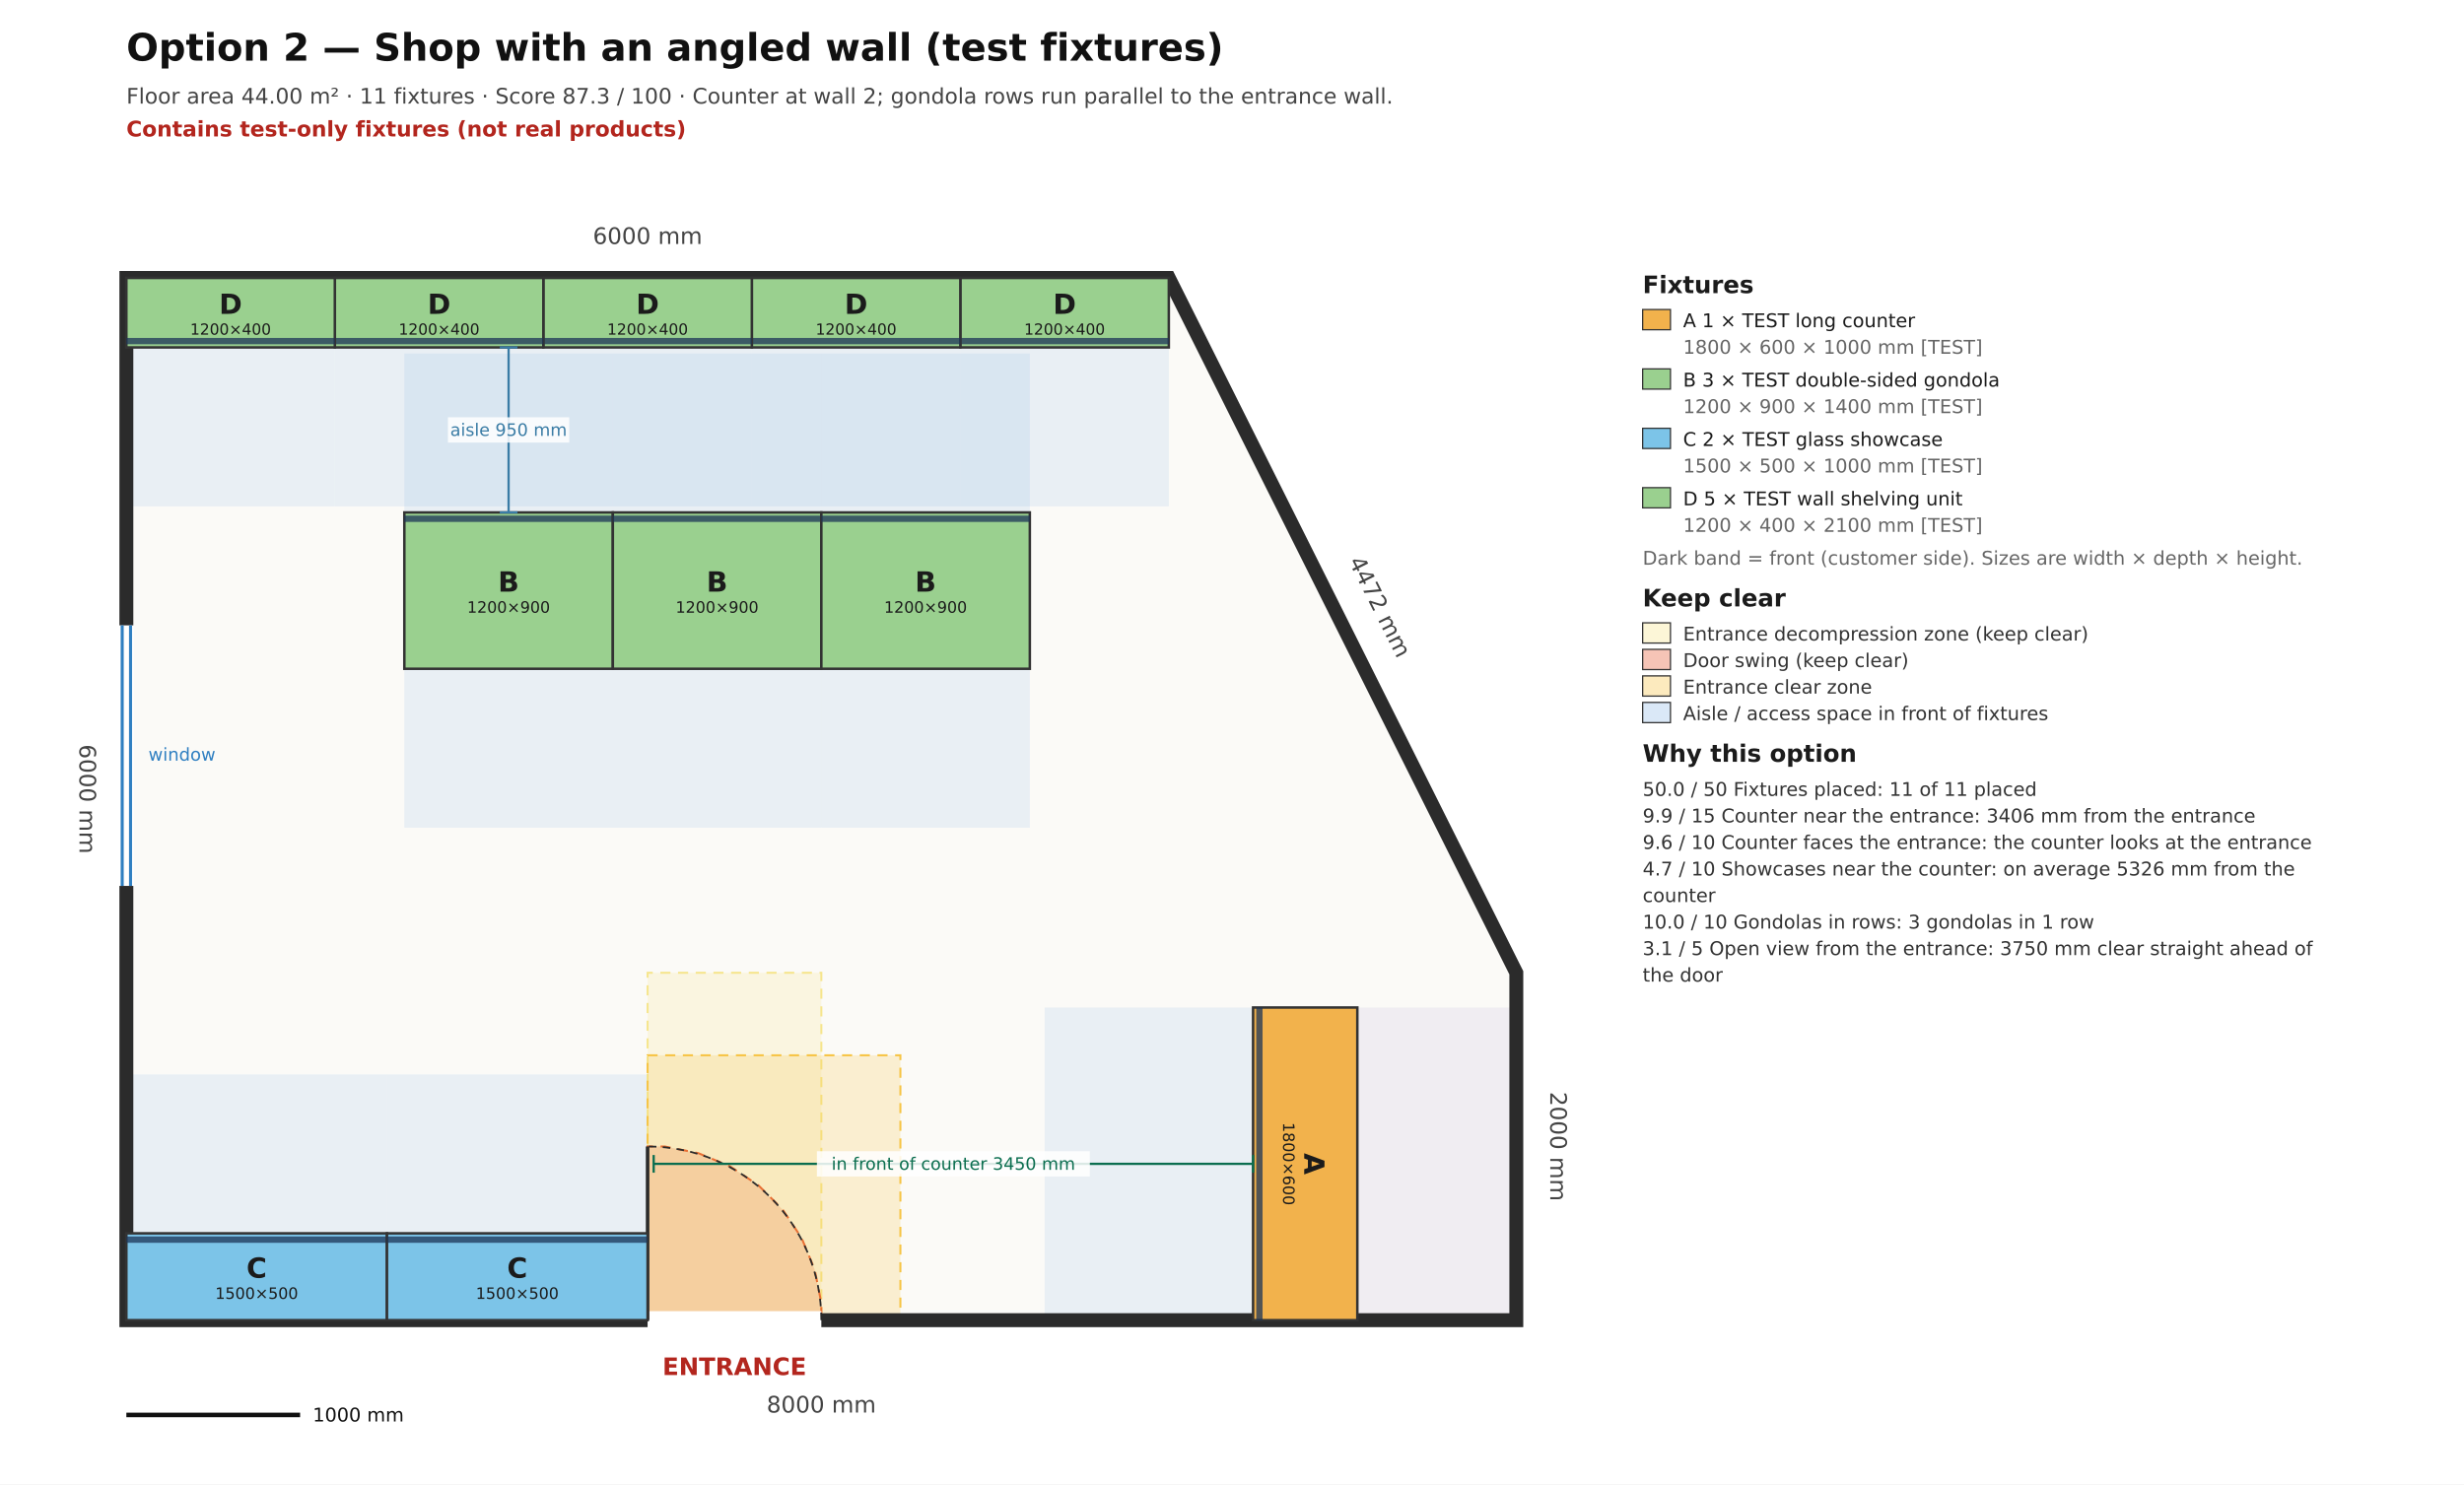
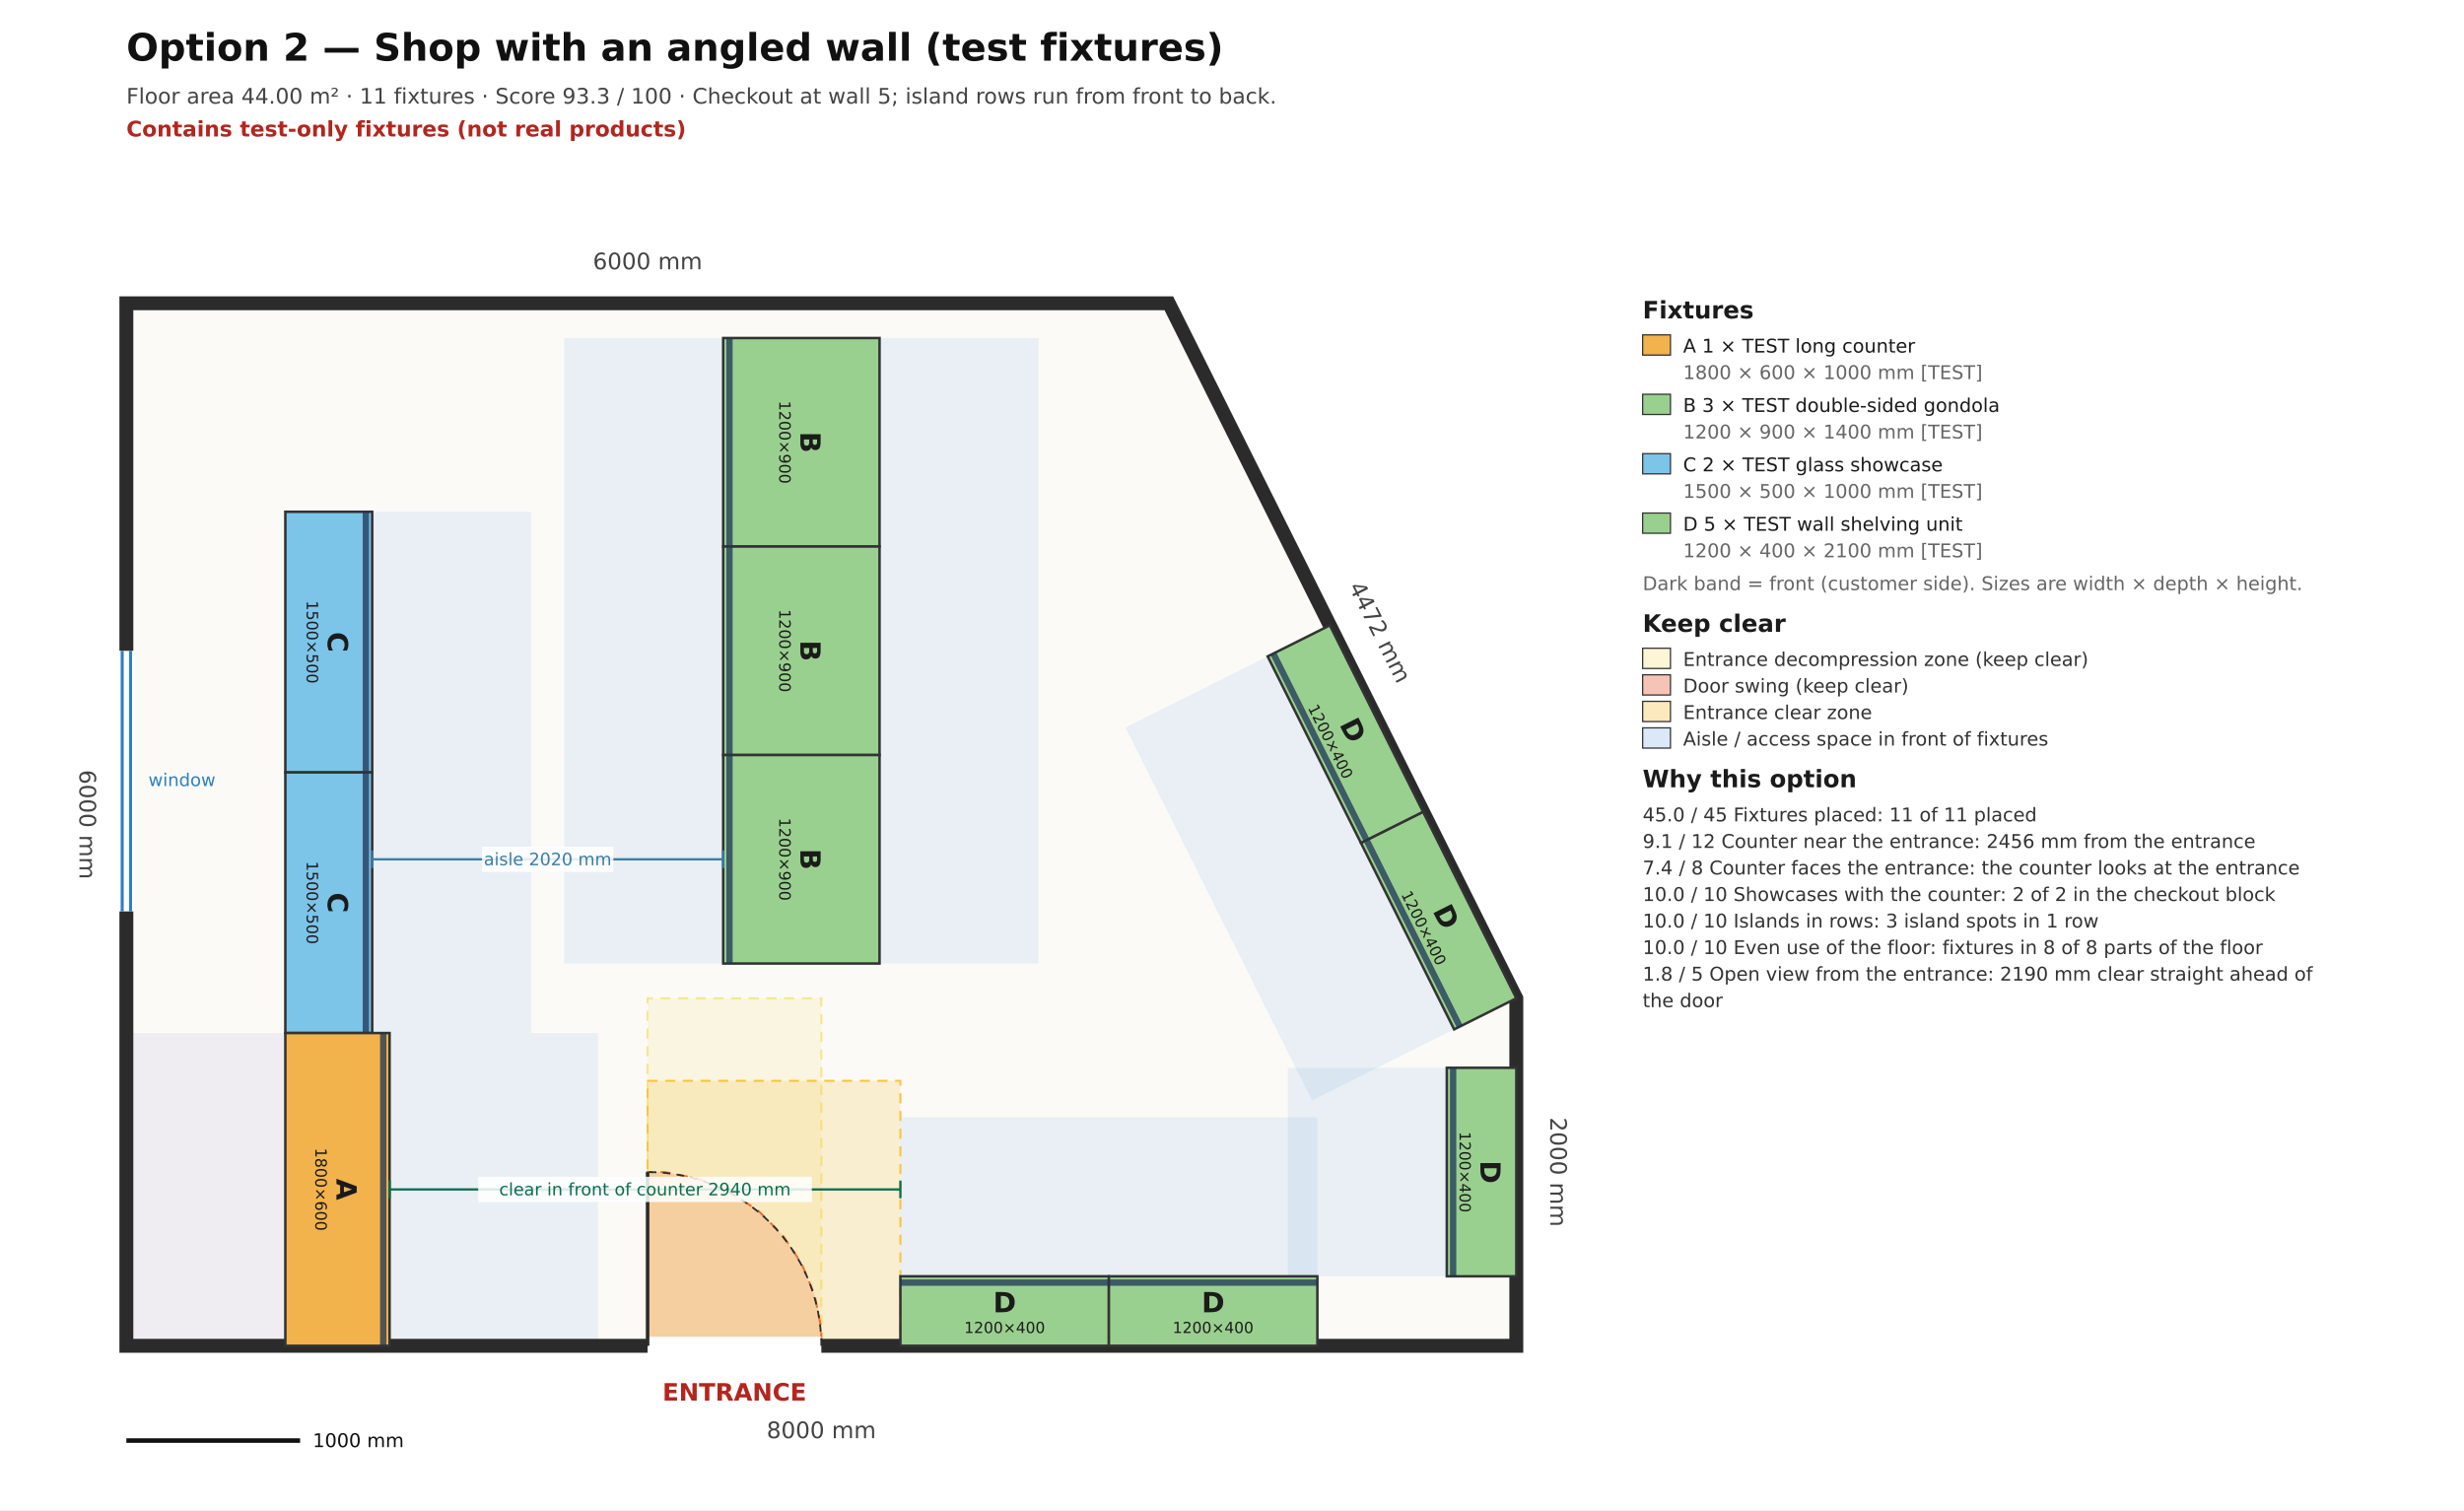
- <svg xmlns="http://www.w3.org/2000/svg" viewBox="0 0 14181.8 8545.5" width="14181.8mm" height="8545.5mm" font-family="DejaVu Sans, Arial, sans-serif">
-   <rect x="0" y="0" width="14181.8" height="8545.5" fill="#ffffff" />
+ <svg xmlns="http://www.w3.org/2000/svg" viewBox="0 0 14181.8 8690.9" width="14181.8mm" height="8690.9mm" font-family="DejaVu Sans, Arial, sans-serif">
+   <rect x="0" y="0" width="14181.8" height="8690.9" fill="#ffffff" />
  <text x="727.3" y="349.1" font-size="218.2" font-weight="bold" fill="#111111">Option 2 — Shop with an angled wall (test fixtures)</text>
-   <text x="727.3" y="596.4" font-size="123.6" fill="#444444">Floor area 44.00 m²  ·  11 fixtures  ·  Score 87.3 / 100  ·  Counter at wall 2; gondola rows run parallel to the entrance wall.</text>
+   <text x="727.3" y="596.4" font-size="123.6" fill="#444444">Floor area 44.00 m²  ·  11 fixtures  ·  Score 93.3 / 100  ·  Checkout at wall 5; island rows run from front to back.</text>
  <text x="727.3" y="785.5" font-size="123.6" font-weight="bold" fill="#b3261e">Contains test-only fixtures (not real products)</text>
-   <polygon data-role="room-outline" data-plan-points="0.000,0.000 8000.000,0.000 8000.000,2000.000 6000.000,6000.000 0.000,6000.000" points="727.273,7600.000 8727.273,7600.000 8727.273,5600.000 6727.273,1600.000 727.273,1600.000" fill="#fbfaf7" stroke="none" />
-   <polygon data-access-zone="f01" points="7212.3,7600.0 7212.3,5800.0 6012.3,5800.0 6012.3,7600.0" fill="#4a90d9" fill-opacity="0.10" stroke="none" />
-   <polygon data-access-zone="f01" points="8727.3,7600.0 8727.3,5800.0 7812.3,5800.0 7812.3,7600.0" fill="#8e7cc3" fill-opacity="0.10" stroke="none" />
-   <polygon data-access-zone="f02" points="727.3,7100.0 2227.3,7100.0 2227.3,6185.0 727.3,6185.0" fill="#4a90d9" fill-opacity="0.10" stroke="none" />
-   <polygon data-access-zone="f03" points="2227.3,7100.0 3727.3,7100.0 3727.3,6185.0 2227.3,6185.0" fill="#4a90d9" fill-opacity="0.10" stroke="none" />
-   <polygon data-access-zone="f04" points="6727.3,2000.0 5527.3,2000.0 5527.3,2915.0 6727.3,2915.0" fill="#4a90d9" fill-opacity="0.10" stroke="none" />
-   <polygon data-access-zone="f05" points="5527.3,2000.0 4327.3,2000.0 4327.3,2915.0 5527.3,2915.0" fill="#4a90d9" fill-opacity="0.10" stroke="none" />
-   <polygon data-access-zone="f06" points="4327.3,2000.0 3127.3,2000.0 3127.3,2915.0 4327.3,2915.0" fill="#4a90d9" fill-opacity="0.10" stroke="none" />
-   <polygon data-access-zone="f07" points="3127.3,2000.0 1927.3,2000.0 1927.3,2915.0 3127.3,2915.0" fill="#4a90d9" fill-opacity="0.10" stroke="none" />
-   <polygon data-access-zone="f08" points="1927.3,2000.0 727.3,2000.0 727.3,2915.0 1927.3,2915.0" fill="#4a90d9" fill-opacity="0.10" stroke="none" />
-   <polygon data-access-zone="f09" points="2327.3,2950.0 3527.3,2950.0 3527.3,2035.0 2327.3,2035.0" fill="#4a90d9" fill-opacity="0.10" stroke="none" />
-   <polygon data-access-zone="f09" points="2327.3,4765.0 3527.3,4765.0 3527.3,3850.0 2327.3,3850.0" fill="#4a90d9" fill-opacity="0.10" stroke="none" />
-   <polygon data-access-zone="f10" points="3527.3,2950.0 4727.3,2950.0 4727.3,2035.0 3527.3,2035.0" fill="#4a90d9" fill-opacity="0.10" stroke="none" />
-   <polygon data-access-zone="f10" points="3527.3,4765.0 4727.3,4765.0 4727.3,3850.0 3527.3,3850.0" fill="#4a90d9" fill-opacity="0.10" stroke="none" />
-   <polygon data-access-zone="f11" points="4727.3,2950.0 5927.3,2950.0 5927.3,2035.0 4727.3,2035.0" fill="#4a90d9" fill-opacity="0.10" stroke="none" />
-   <polygon data-access-zone="f11" points="4727.3,4765.0 5927.3,4765.0 5927.3,3850.0 4727.3,3850.0" fill="#4a90d9" fill-opacity="0.10" stroke="none" />
-   <polygon data-zone-id="entrance:decompression" points="3727.3,7600.0 4727.3,7600.0 4727.3,5600.0 3727.3,5600.0" fill="#f6e58d" fill-opacity="0.22" stroke="#f6e58d" stroke-width="11.6" stroke-dasharray="58.2 43.6" />
-   <polygon data-zone-id="entrance:door-swing" points="3727.3,7600.0 4727.3,7600.0 4727.3,7501.5 4688.8,7308.3 4613.5,7126.3 4504.0,6962.5 4364.7,6823.2 4201.0,6713.8 4019.0,6638.4 3825.8,6600.0 3727.3,6600.0" fill="#e4572e" fill-opacity="0.22" stroke="#e4572e" stroke-width="11.6" stroke-dasharray="58.2 43.6" />
-   <polygon data-zone-id="entrance:entrance-clear" points="3727.3,7600.0 5182.3,7600.0 5182.3,6075.0 3727.3,6075.0" fill="#f6c445" fill-opacity="0.22" stroke="#f6c445" stroke-width="11.6" stroke-dasharray="58.2 43.6" />
-   <polygon points="727.3,7600.0 8727.3,7600.0 8727.3,5600.0 6727.3,1600.0 727.3,1600.0" fill="none" stroke="#2b2b2b" stroke-width="80.0" stroke-linejoin="miter" />
-   <line data-door-id="entrance" x1="3727.3" y1="7600.0" x2="4727.3" y2="7600.0" stroke="#ffffff" stroke-width="104.0" />
-   <line x1="3727.3" y1="7600.0" x2="3727.3" y2="6600.0" stroke="#2b2b2b" stroke-width="20.4" />
-   <path d="M 4727.3 7600.0 A 1000.0 1000.0 0 0 0 3727.3 6600.0" fill="none" stroke="#2b2b2b" stroke-width="10.2" stroke-dasharray="43.6 36.4" />
-   <text x="4227.3" y="7876.4" font-size="138.2" font-weight="bold" fill="#b3261e" text-anchor="middle" dominant-baseline="middle">ENTRANCE</text>
-   <line x1="727.3" y1="3600.0" x2="727.3" y2="5100.0" stroke="#ffffff" stroke-width="88.0" />
-   <line data-window-id="window-1" x1="703.3" y1="3600.0" x2="703.3" y2="5100.0" stroke="#2f7fc1" stroke-width="17.5" />
-   <line data-window-id="window-1" x1="751.3" y1="3600.0" x2="751.3" y2="5100.0" stroke="#2f7fc1" stroke-width="17.5" />
-   <text x="1047.3" y="4350.0" font-size="101.8" fill="#2f7fc1" text-anchor="middle" dominant-baseline="middle">window</text>
-   <text data-wall-index="0" data-length-um="8000000" x="4727.3" y="8094.5" font-size="130.9" fill="#444444" text-anchor="middle" dominant-baseline="middle" transform="rotate(0.0 4727.3 8094.5)">8000 mm</text>
-   <text data-wall-index="1" data-length-um="2000000" x="8960.0" y="6600.0" font-size="130.9" fill="#444444" text-anchor="middle" dominant-baseline="middle" transform="rotate(90.0 8960.0 6600.0)">2000 mm</text>
-   <text data-wall-index="2" data-length-um="4472136" x="7935.4" y="3495.9" font-size="130.9" fill="#444444" text-anchor="middle" dominant-baseline="middle" transform="rotate(63.4 7935.4 3495.9)">4472 mm</text>
-   <text data-wall-index="3" data-length-um="6000000" x="3727.3" y="1367.3" font-size="130.9" fill="#444444" text-anchor="middle" dominant-baseline="middle" transform="rotate(0.0 3727.3 1367.3)">6000 mm</text>
-   <text data-wall-index="4" data-length-um="6000000" x="494.5" y="4600.0" font-size="130.9" fill="#444444" text-anchor="middle" dominant-baseline="middle" transform="rotate(90.0 494.5 4600.0)">6000 mm</text>
-   <polygon data-placement-id="f01" data-product-id="test-counter-long" data-width-um="1800000" data-depth-um="600000" data-plan-points="7085.000,0.000 7085.000,1800.000 6485.000,1800.000 6485.000,0.000" points="7812.273,7600.000 7812.273,5800.000 7212.273,5800.000 7212.273,7600.000" fill="#f2b24c" stroke="#333333" stroke-width="14.5" />
-   <line x1="7248.6" y1="7600.0" x2="7248.6" y2="5800.0" stroke="#1d3557" stroke-width="36.4" stroke-opacity="0.75" />
-   <text x="7512.3" y="6650.4" font-size="160.0" font-weight="bold" fill="#1b1b1b" text-anchor="middle" dominant-baseline="central" transform="rotate(90.0 7512.3 6700.0)">A</text>
-   <text x="7512.3" y="6796.0" font-size="90.2" fill="#1b1b1b" text-anchor="middle" dominant-baseline="central" transform="rotate(90.0 7512.3 6700.0)">1800×600</text>
-   <polygon data-placement-id="f02" data-product-id="test-showcase" data-width-um="1500000" data-depth-um="500000" data-plan-points="0.000,0.000 1500.000,0.000 1500.000,500.000 0.000,500.000" points="727.273,7600.000 2227.273,7600.000 2227.273,7100.000 727.273,7100.000" fill="#7cc4e8" stroke="#333333" stroke-width="14.5" />
-   <line x1="727.3" y1="7136.4" x2="2227.3" y2="7136.4" stroke="#1d3557" stroke-width="36.4" stroke-opacity="0.75" />
-   <text x="1477.3" y="7300.4" font-size="160.0" font-weight="bold" fill="#1b1b1b" text-anchor="middle" dominant-baseline="central" transform="rotate(0.0 1477.3 7350.0)">C</text>
-   <text x="1477.3" y="7446.0" font-size="90.2" fill="#1b1b1b" text-anchor="middle" dominant-baseline="central" transform="rotate(0.0 1477.3 7350.0)">1500×500</text>
-   <polygon data-placement-id="f03" data-product-id="test-showcase" data-width-um="1500000" data-depth-um="500000" data-plan-points="1499.998,0.000 2999.998,0.000 2999.998,500.000 1499.998,500.000" points="2227.271,7600.000 3727.271,7600.000 3727.271,7100.000 2227.271,7100.000" fill="#7cc4e8" stroke="#333333" stroke-width="14.5" />
-   <line x1="2227.3" y1="7136.4" x2="3727.3" y2="7136.4" stroke="#1d3557" stroke-width="36.4" stroke-opacity="0.75" />
-   <text x="2977.3" y="7300.4" font-size="160.0" font-weight="bold" fill="#1b1b1b" text-anchor="middle" dominant-baseline="central" transform="rotate(0.0 2977.3 7350.0)">C</text>
-   <text x="2977.3" y="7446.0" font-size="90.2" fill="#1b1b1b" text-anchor="middle" dominant-baseline="central" transform="rotate(0.0 2977.3 7350.0)">1500×500</text>
-   <polygon data-placement-id="f04" data-product-id="test-wall-shelf" data-width-um="1200000" data-depth-um="400000" data-plan-points="6000.000,6000.000 4800.000,6000.000 4800.000,5600.000 6000.000,5600.000" points="6727.273,1600.000 5527.273,1600.000 5527.273,2000.000 6727.273,2000.000" fill="#9ad08f" stroke="#333333" stroke-width="14.5" />
-   <line x1="6727.3" y1="1963.6" x2="5527.3" y2="1963.6" stroke="#1d3557" stroke-width="36.4" stroke-opacity="0.75" />
-   <text x="6127.3" y="1751.6" font-size="160.0" font-weight="bold" fill="#1b1b1b" text-anchor="middle" dominant-baseline="central" transform="rotate(0.0 6127.3 1800.0)">D</text>
-   <text x="6127.3" y="1896.0" font-size="88.0" fill="#1b1b1b" text-anchor="middle" dominant-baseline="central" transform="rotate(0.0 6127.3 1800.0)">1200×400</text>
-   <polygon data-placement-id="f05" data-product-id="test-wall-shelf" data-width-um="1200000" data-depth-um="400000" data-plan-points="4800.000,6000.000 3600.000,6000.000 3600.000,5600.000 4800.000,5600.000" points="5527.273,1600.000 4327.273,1600.000 4327.273,2000.000 5527.273,2000.000" fill="#9ad08f" stroke="#333333" stroke-width="14.5" />
-   <line x1="5527.3" y1="1963.6" x2="4327.3" y2="1963.6" stroke="#1d3557" stroke-width="36.4" stroke-opacity="0.75" />
-   <text x="4927.3" y="1751.6" font-size="160.0" font-weight="bold" fill="#1b1b1b" text-anchor="middle" dominant-baseline="central" transform="rotate(0.0 4927.3 1800.0)">D</text>
-   <text x="4927.3" y="1896.0" font-size="88.0" fill="#1b1b1b" text-anchor="middle" dominant-baseline="central" transform="rotate(0.0 4927.3 1800.0)">1200×400</text>
-   <polygon data-placement-id="f06" data-product-id="test-wall-shelf" data-width-um="1200000" data-depth-um="400000" data-plan-points="3600.000,6000.000 2400.000,6000.000 2400.000,5600.000 3600.000,5600.000" points="4327.273,1600.000 3127.273,1600.000 3127.273,2000.000 4327.273,2000.000" fill="#9ad08f" stroke="#333333" stroke-width="14.5" />
-   <line x1="4327.3" y1="1963.6" x2="3127.3" y2="1963.6" stroke="#1d3557" stroke-width="36.4" stroke-opacity="0.75" />
-   <text x="3727.3" y="1751.6" font-size="160.0" font-weight="bold" fill="#1b1b1b" text-anchor="middle" dominant-baseline="central" transform="rotate(0.0 3727.3 1800.0)">D</text>
-   <text x="3727.3" y="1896.0" font-size="88.0" fill="#1b1b1b" text-anchor="middle" dominant-baseline="central" transform="rotate(0.0 3727.3 1800.0)">1200×400</text>
-   <polygon data-placement-id="f07" data-product-id="test-wall-shelf" data-width-um="1200000" data-depth-um="400000" data-plan-points="2400.000,6000.000 1200.000,6000.000 1200.000,5600.000 2400.000,5600.000" points="3127.273,1600.000 1927.273,1600.000 1927.273,2000.000 3127.273,2000.000" fill="#9ad08f" stroke="#333333" stroke-width="14.5" />
-   <line x1="3127.3" y1="1963.6" x2="1927.3" y2="1963.6" stroke="#1d3557" stroke-width="36.4" stroke-opacity="0.75" />
-   <text x="2527.3" y="1751.6" font-size="160.0" font-weight="bold" fill="#1b1b1b" text-anchor="middle" dominant-baseline="central" transform="rotate(0.0 2527.3 1800.0)">D</text>
-   <text x="2527.3" y="1896.0" font-size="88.0" fill="#1b1b1b" text-anchor="middle" dominant-baseline="central" transform="rotate(0.0 2527.3 1800.0)">1200×400</text>
-   <polygon data-placement-id="f08" data-product-id="test-wall-shelf" data-width-um="1200000" data-depth-um="400000" data-plan-points="1200.000,6000.000 0.000,6000.000 0.000,5600.000 1200.000,5600.000" points="1927.273,1600.000 727.273,1600.000 727.273,2000.000 1927.273,2000.000" fill="#9ad08f" stroke="#333333" stroke-width="14.5" />
-   <line x1="1927.3" y1="1963.6" x2="727.3" y2="1963.6" stroke="#1d3557" stroke-width="36.4" stroke-opacity="0.75" />
-   <text x="1327.3" y="1751.6" font-size="160.0" font-weight="bold" fill="#1b1b1b" text-anchor="middle" dominant-baseline="central" transform="rotate(0.0 1327.3 1800.0)">D</text>
-   <text x="1327.3" y="1896.0" font-size="88.0" fill="#1b1b1b" text-anchor="middle" dominant-baseline="central" transform="rotate(0.0 1327.3 1800.0)">1200×400</text>
-   <polygon data-placement-id="f09" data-product-id="test-gondola-double" data-width-um="1200000" data-depth-um="900000" data-plan-points="1600.000,3750.000 2800.000,3750.000 2800.000,4650.000 1600.000,4650.000" points="2327.273,3850.000 3527.273,3850.000 3527.273,2950.000 2327.273,2950.000" fill="#9ad08f" stroke="#333333" stroke-width="14.5" />
-   <line x1="2327.3" y1="2986.4" x2="3527.3" y2="2986.4" stroke="#1d3557" stroke-width="36.4" stroke-opacity="0.75" />
-   <text x="2927.3" y="3350.4" font-size="160.0" font-weight="bold" fill="#1b1b1b" text-anchor="middle" dominant-baseline="central" transform="rotate(0.0 2927.3 3400.0)">B</text>
-   <text x="2927.3" y="3496.0" font-size="90.2" fill="#1b1b1b" text-anchor="middle" dominant-baseline="central" transform="rotate(0.0 2927.3 3400.0)">1200×900</text>
-   <polygon data-placement-id="f10" data-product-id="test-gondola-double" data-width-um="1200000" data-depth-um="900000" data-plan-points="2800.000,3750.000 4000.000,3750.000 4000.000,4650.000 2800.000,4650.000" points="3527.273,3850.000 4727.273,3850.000 4727.273,2950.000 3527.273,2950.000" fill="#9ad08f" stroke="#333333" stroke-width="14.5" />
-   <line x1="3527.3" y1="2986.4" x2="4727.3" y2="2986.4" stroke="#1d3557" stroke-width="36.4" stroke-opacity="0.75" />
-   <text x="4127.3" y="3350.4" font-size="160.0" font-weight="bold" fill="#1b1b1b" text-anchor="middle" dominant-baseline="central" transform="rotate(0.0 4127.3 3400.0)">B</text>
-   <text x="4127.3" y="3496.0" font-size="90.2" fill="#1b1b1b" text-anchor="middle" dominant-baseline="central" transform="rotate(0.0 4127.3 3400.0)">1200×900</text>
-   <polygon data-placement-id="f11" data-product-id="test-gondola-double" data-width-um="1200000" data-depth-um="900000" data-plan-points="4000.000,3750.000 5200.000,3750.000 5200.000,4650.000 4000.000,4650.000" points="4727.273,3850.000 5927.273,3850.000 5927.273,2950.000 4727.273,2950.000" fill="#9ad08f" stroke="#333333" stroke-width="14.5" />
-   <line x1="4727.3" y1="2986.4" x2="5927.3" y2="2986.4" stroke="#1d3557" stroke-width="36.4" stroke-opacity="0.75" />
-   <text x="5327.3" y="3350.4" font-size="160.0" font-weight="bold" fill="#1b1b1b" text-anchor="middle" dominant-baseline="central" transform="rotate(0.0 5327.3 3400.0)">B</text>
-   <text x="5327.3" y="3496.0" font-size="90.2" fill="#1b1b1b" text-anchor="middle" dominant-baseline="central" transform="rotate(0.0 5327.3 3400.0)">1200×900</text>
-   <line data-aisle="main" data-width-um="3450000" x1="7212.3" y1="6700.0" x2="3762.3" y2="6700.0" stroke="#0b6e4f" stroke-width="13.1" />
-   <line x1="7212.3" y1="6750.9" x2="7212.3" y2="6649.1" stroke="#0b6e4f" stroke-width="13.1" />
-   <line x1="3762.3" y1="6750.9" x2="3762.3" y2="6649.1" stroke="#0b6e4f" stroke-width="13.1" />
-   <rect x="4701.8" y="6627.3" width="1570.9" height="145.5" fill="#ffffff" fill-opacity="0.85" />
-   <text x="5487.3" y="6700.0" font-size="98.9" fill="#0b6e4f" text-anchor="middle" dominant-baseline="central">in front of counter 3450 mm</text>
-   <line data-aisle="secondary" data-width-um="950000" x1="2927.3" y1="2950.0" x2="2927.3" y2="2000.0" stroke="#3a7ca5" stroke-width="13.1" />
-   <line x1="2876.4" y1="2950.0" x2="2978.2" y2="2950.0" stroke="#3a7ca5" stroke-width="13.1" />
-   <line x1="2876.4" y1="2000.0" x2="2978.2" y2="2000.0" stroke="#3a7ca5" stroke-width="13.1" />
-   <rect x="2578.2" y="2402.3" width="698.2" height="145.5" fill="#ffffff" fill-opacity="0.85" />
-   <text x="2927.3" y="2475.0" font-size="98.9" fill="#3a7ca5" text-anchor="middle" dominant-baseline="central">aisle 950 mm</text>
-   <line x1="727.3" y1="8145.5" x2="1727.3" y2="8145.5" stroke="#111111" stroke-width="26.2" />
-   <text x="1800.0" y="8145.5" font-size="109.1" fill="#111111" dominant-baseline="central">1000 mm</text>
-   <text x="9454.5" y="1687.3" font-size="138.2" font-weight="bold" fill="#1b1b1b">Fixtures</text>
-   <rect x="9454.5" y="1781.8" width="160.0" height="116.4" fill="#f2b24c" fill-opacity="1" stroke="#333333" stroke-width="7.3" />
-   <text x="9687.3" y="1883.6" font-size="109.1" fill="#1b1b1b">A 1 × TEST long counter</text>
-   <text x="9687.3" y="2036.4" font-size="109.1" fill="#666666">1800 × 600 × 1000 mm [TEST]</text>
-   <rect x="9454.5" y="2123.6" width="160.0" height="116.4" fill="#9ad08f" fill-opacity="1" stroke="#333333" stroke-width="7.3" />
-   <text x="9687.3" y="2225.5" font-size="109.1" fill="#1b1b1b">B 3 × TEST double-sided gondola</text>
-   <text x="9687.3" y="2378.2" font-size="109.1" fill="#666666">1200 × 900 × 1400 mm [TEST]</text>
-   <rect x="9454.5" y="2465.5" width="160.0" height="116.4" fill="#7cc4e8" fill-opacity="1" stroke="#333333" stroke-width="7.3" />
-   <text x="9687.3" y="2567.3" font-size="109.1" fill="#1b1b1b">C 2 × TEST glass showcase</text>
-   <text x="9687.3" y="2720.0" font-size="109.1" fill="#666666">1500 × 500 × 1000 mm [TEST]</text>
-   <rect x="9454.5" y="2807.3" width="160.0" height="116.4" fill="#9ad08f" fill-opacity="1" stroke="#333333" stroke-width="7.3" />
-   <text x="9687.3" y="2909.1" font-size="109.1" fill="#1b1b1b">D 5 × TEST wall shelving unit</text>
-   <text x="9687.3" y="3061.8" font-size="109.1" fill="#666666">1200 × 400 × 2100 mm [TEST]</text>
-   <text x="9454.5" y="3250.9" font-size="109.1" fill="#666666">Dark band = front (customer side). Sizes are width × depth × height.</text>
-   <text x="9454.5" y="3490.9" font-size="138.2" font-weight="bold" fill="#1b1b1b">Keep clear</text>
-   <rect x="9454.5" y="3585.5" width="160.0" height="116.4" fill="#f6e58d" fill-opacity="0.35" stroke="#333333" stroke-width="7.3" />
-   <text x="9687.3" y="3687.3" font-size="109.1" fill="#333333">Entrance decompression zone (keep clear)</text>
-   <rect x="9454.5" y="3738.2" width="160.0" height="116.4" fill="#e4572e" fill-opacity="0.35" stroke="#333333" stroke-width="7.3" />
-   <text x="9687.3" y="3840.0" font-size="109.1" fill="#333333">Door swing (keep clear)</text>
-   <rect x="9454.5" y="3890.9" width="160.0" height="116.4" fill="#f6c445" fill-opacity="0.35" stroke="#333333" stroke-width="7.3" />
-   <text x="9687.3" y="3992.7" font-size="109.1" fill="#333333">Entrance clear zone</text>
-   <rect x="9454.5" y="4043.6" width="160.0" height="116.4" fill="#4a90d9" fill-opacity="0.2" stroke="#333333" stroke-width="7.3" />
-   <text x="9687.3" y="4145.5" font-size="109.1" fill="#333333">Aisle / access space in front of fixtures</text>
-   <text x="9454.5" y="4385.5" font-size="138.2" font-weight="bold" fill="#1b1b1b">Why this option</text>
-   <text x="9454.5" y="4581.8" font-size="109.1" fill="#333333">50.0 / 50 Fixtures placed: 11 of 11 placed</text>
-   <text x="9454.5" y="4734.5" font-size="109.1" fill="#333333">9.9 / 15 Counter near the entrance: 3406 mm from the entrance</text>
-   <text x="9454.5" y="4887.3" font-size="109.1" fill="#333333">9.6 / 10 Counter faces the entrance: the counter looks at the entrance</text>
-   <text x="9454.5" y="5040.0" font-size="109.1" fill="#333333">4.7 / 10 Showcases near the counter: on average 5326 mm from the</text>
-   <text x="9454.5" y="5192.7" font-size="109.1" fill="#333333">counter</text>
-   <text x="9454.5" y="5345.5" font-size="109.1" fill="#333333">10.0 / 10 Gondolas in rows: 3 gondolas in 1 row</text>
-   <text x="9454.5" y="5498.2" font-size="109.1" fill="#333333">3.1 / 5 Open view from the entrance: 3750 mm clear straight ahead of</text>
-   <text x="9454.5" y="5650.9" font-size="109.1" fill="#333333">the door</text>
+   <polygon data-role="room-outline" data-plan-points="0.000,0.000 8000.000,0.000 8000.000,2000.000 6000.000,6000.000 0.000,6000.000" points="727.273,7745.455 8727.273,7745.455 8727.273,5745.455 6727.273,1745.455 727.273,1745.455" fill="#fbfaf7" stroke="none" />
+   <polygon data-access-zone="f01" points="2142.3,2945.5 2142.3,4445.5 3057.3,4445.5 3057.3,2945.5" fill="#4a90d9" fill-opacity="0.10" stroke="none" />
+   <polygon data-access-zone="f02" points="2142.3,4445.5 2142.3,5945.5 3057.3,5945.5 3057.3,4445.5" fill="#4a90d9" fill-opacity="0.10" stroke="none" />
+   <polygon data-access-zone="f03" points="2242.3,5945.5 2242.3,7745.5 3442.3,7745.5 3442.3,5945.5" fill="#4a90d9" fill-opacity="0.10" stroke="none" />
+   <polygon data-access-zone="f03" points="727.3,5945.5 727.3,7745.5 1642.3,7745.5 1642.3,5945.5" fill="#8e7cc3" fill-opacity="0.10" stroke="none" />
+   <polygon data-access-zone="f04" points="5182.3,7345.5 6382.3,7345.5 6382.3,6430.5 5182.3,6430.5" fill="#4a90d9" fill-opacity="0.10" stroke="none" />
+   <polygon data-access-zone="f05" points="6382.3,7345.5 7582.3,7345.5 7582.3,6430.5 6382.3,6430.5" fill="#4a90d9" fill-opacity="0.10" stroke="none" />
+   <polygon data-access-zone="f06" points="8327.3,7345.5 8327.3,6145.5 7412.3,6145.5 7412.3,7345.5" fill="#4a90d9" fill-opacity="0.10" stroke="none" />
+   <polygon data-access-zone="f07" points="8369.5,5924.3 7832.8,4851.0 7014.4,5260.2 7551.1,6333.5" fill="#4a90d9" fill-opacity="0.10" stroke="none" />
+   <polygon data-access-zone="f08" points="7832.8,4851.0 7296.2,3777.7 6477.8,4186.9 7014.4,5260.2" fill="#4a90d9" fill-opacity="0.10" stroke="none" />
+   <polygon data-access-zone="f09" points="4162.3,3145.5 4162.3,1945.5 3247.3,1945.5 3247.3,3145.5" fill="#4a90d9" fill-opacity="0.10" stroke="none" />
+   <polygon data-access-zone="f09" points="5977.3,3145.5 5977.3,1945.5 5062.3,1945.5 5062.3,3145.5" fill="#4a90d9" fill-opacity="0.10" stroke="none" />
+   <polygon data-access-zone="f10" points="4162.3,4345.5 4162.3,3145.5 3247.3,3145.5 3247.3,4345.5" fill="#4a90d9" fill-opacity="0.10" stroke="none" />
+   <polygon data-access-zone="f10" points="5977.3,4345.5 5977.3,3145.5 5062.3,3145.5 5062.3,4345.5" fill="#4a90d9" fill-opacity="0.10" stroke="none" />
+   <polygon data-access-zone="f11" points="4162.3,5545.5 4162.3,4345.5 3247.3,4345.5 3247.3,5545.5" fill="#4a90d9" fill-opacity="0.10" stroke="none" />
+   <polygon data-access-zone="f11" points="5977.3,5545.5 5977.3,4345.5 5062.3,4345.5 5062.3,5545.5" fill="#4a90d9" fill-opacity="0.10" stroke="none" />
+   <polygon data-zone-id="entrance:decompression" points="3727.3,7745.5 4727.3,7745.5 4727.3,5745.5 3727.3,5745.5" fill="#f6e58d" fill-opacity="0.22" stroke="#f6e58d" stroke-width="11.6" stroke-dasharray="58.2 43.6" />
+   <polygon data-zone-id="entrance:door-swing" points="3727.3,7745.5 4727.3,7745.5 4727.3,7647.0 4688.8,7453.8 4613.5,7271.8 4504.0,7108.0 4364.7,6968.7 4201.0,6859.3 4019.0,6783.9 3825.8,6745.5 3727.3,6745.5" fill="#e4572e" fill-opacity="0.22" stroke="#e4572e" stroke-width="11.6" stroke-dasharray="58.2 43.6" />
+   <polygon data-zone-id="entrance:entrance-clear" points="3727.3,7745.5 5182.3,7745.5 5182.3,6220.5 3727.3,6220.5" fill="#f6c445" fill-opacity="0.22" stroke="#f6c445" stroke-width="11.6" stroke-dasharray="58.2 43.6" />
+   <polygon points="727.3,7745.5 8727.3,7745.5 8727.3,5745.5 6727.3,1745.5 727.3,1745.5" fill="none" stroke="#2b2b2b" stroke-width="80.0" stroke-linejoin="miter" />
+   <line data-door-id="entrance" x1="3727.3" y1="7745.5" x2="4727.3" y2="7745.5" stroke="#ffffff" stroke-width="104.0" />
+   <line x1="3727.3" y1="7745.5" x2="3727.3" y2="6745.5" stroke="#2b2b2b" stroke-width="20.4" />
+   <path d="M 4727.3 7745.5 A 1000.0 1000.0 0 0 0 3727.3 6745.5" fill="none" stroke="#2b2b2b" stroke-width="10.2" stroke-dasharray="43.6 36.4" />
+   <text x="4227.3" y="8021.8" font-size="138.2" font-weight="bold" fill="#b3261e" text-anchor="middle" dominant-baseline="middle">ENTRANCE</text>
+   <line x1="727.3" y1="3745.5" x2="727.3" y2="5245.5" stroke="#ffffff" stroke-width="88.0" />
+   <line data-window-id="window-1" x1="703.3" y1="3745.5" x2="703.3" y2="5245.5" stroke="#2f7fc1" stroke-width="17.5" />
+   <line data-window-id="window-1" x1="751.3" y1="3745.5" x2="751.3" y2="5245.5" stroke="#2f7fc1" stroke-width="17.5" />
+   <text x="1047.3" y="4495.5" font-size="101.8" fill="#2f7fc1" text-anchor="middle" dominant-baseline="middle">window</text>
+   <text data-wall-index="0" data-length-um="8000000" x="4727.3" y="8240.0" font-size="130.9" fill="#444444" text-anchor="middle" dominant-baseline="middle" transform="rotate(0.0 4727.3 8240.0)">8000 mm</text>
+   <text data-wall-index="1" data-length-um="2000000" x="8960.0" y="6745.5" font-size="130.9" fill="#444444" text-anchor="middle" dominant-baseline="middle" transform="rotate(90.0 8960.0 6745.5)">2000 mm</text>
+   <text data-wall-index="2" data-length-um="4472136" x="7935.4" y="3641.4" font-size="130.9" fill="#444444" text-anchor="middle" dominant-baseline="middle" transform="rotate(63.4 7935.4 3641.4)">4472 mm</text>
+   <text data-wall-index="3" data-length-um="6000000" x="3727.3" y="1512.7" font-size="130.9" fill="#444444" text-anchor="middle" dominant-baseline="middle" transform="rotate(0.0 3727.3 1512.7)">6000 mm</text>
+   <text data-wall-index="4" data-length-um="6000000" x="494.5" y="4745.5" font-size="130.9" fill="#444444" text-anchor="middle" dominant-baseline="middle" transform="rotate(90.0 494.5 4745.5)">6000 mm</text>
+   <polygon data-placement-id="f01" data-product-id="test-showcase" data-width-um="1500000" data-depth-um="500000" data-plan-points="915.000,4800.000 915.000,3300.000 1415.000,3300.000 1415.000,4800.000" points="1642.273,2945.455 1642.273,4445.455 2142.273,4445.455 2142.273,2945.455" fill="#7cc4e8" stroke="#333333" stroke-width="14.5" />
+   <line x1="2105.9" y1="2945.5" x2="2105.9" y2="4445.5" stroke="#1d3557" stroke-width="36.4" stroke-opacity="0.75" />
+   <text data-label-for="f01" x="1892.3" y="3645.9" font-size="160.0" font-weight="bold" fill="#1b1b1b" text-anchor="middle" dominant-baseline="central" transform="rotate(90.0 1892.3 3695.5)">C</text>
+   <text x="1892.3" y="3791.5" font-size="90.2" fill="#1b1b1b" text-anchor="middle" dominant-baseline="central" transform="rotate(90.0 1892.3 3695.5)">1500×500</text>
+   <polygon data-placement-id="f02" data-product-id="test-showcase" data-width-um="1500000" data-depth-um="500000" data-plan-points="915.000,3300.000 915.000,1800.000 1415.000,1800.000 1415.000,3300.000" points="1642.273,4445.455 1642.273,5945.455 2142.273,5945.455 2142.273,4445.455" fill="#7cc4e8" stroke="#333333" stroke-width="14.5" />
+   <line x1="2105.9" y1="4445.5" x2="2105.9" y2="5945.5" stroke="#1d3557" stroke-width="36.4" stroke-opacity="0.75" />
+   <text data-label-for="f02" x="1892.3" y="5145.9" font-size="160.0" font-weight="bold" fill="#1b1b1b" text-anchor="middle" dominant-baseline="central" transform="rotate(90.0 1892.3 5195.5)">C</text>
+   <text x="1892.3" y="5291.5" font-size="90.2" fill="#1b1b1b" text-anchor="middle" dominant-baseline="central" transform="rotate(90.0 1892.3 5195.5)">1500×500</text>
+   <polygon data-placement-id="f03" data-product-id="test-counter-long" data-width-um="1800000" data-depth-um="600000" data-plan-points="915.000,1800.000 915.000,0.000 1515.000,0.000 1515.000,1800.000" points="1642.273,5945.455 1642.273,7745.455 2242.273,7745.455 2242.273,5945.455" fill="#f2b24c" stroke="#333333" stroke-width="14.5" />
+   <line x1="2205.9" y1="5945.5" x2="2205.9" y2="7745.5" stroke="#1d3557" stroke-width="36.4" stroke-opacity="0.75" />
+   <text data-label-for="f03" x="1942.3" y="6795.9" font-size="160.0" font-weight="bold" fill="#1b1b1b" text-anchor="middle" dominant-baseline="central" transform="rotate(90.0 1942.3 6845.5)">A</text>
+   <text x="1942.3" y="6941.5" font-size="90.2" fill="#1b1b1b" text-anchor="middle" dominant-baseline="central" transform="rotate(90.0 1942.3 6845.5)">1800×600</text>
+   <polygon data-placement-id="f04" data-product-id="test-wall-shelf" data-width-um="1200000" data-depth-um="400000" data-plan-points="4455.000,0.000 5655.000,0.000 5655.000,400.000 4455.000,400.000" points="5182.273,7745.455 6382.273,7745.455 6382.273,7345.455 5182.273,7345.455" fill="#9ad08f" stroke="#333333" stroke-width="14.5" />
+   <line x1="5182.3" y1="7381.8" x2="6382.3" y2="7381.8" stroke="#1d3557" stroke-width="36.4" stroke-opacity="0.75" />
+   <text data-label-for="f04" x="5782.3" y="7497.1" font-size="160.0" font-weight="bold" fill="#1b1b1b" text-anchor="middle" dominant-baseline="central" transform="rotate(0.0 5782.3 7545.5)">D</text>
+   <text x="5782.3" y="7641.5" font-size="88.0" fill="#1b1b1b" text-anchor="middle" dominant-baseline="central" transform="rotate(0.0 5782.3 7545.5)">1200×400</text>
+   <polygon data-placement-id="f05" data-product-id="test-wall-shelf" data-width-um="1200000" data-depth-um="400000" data-plan-points="5655.000,0.000 6855.000,0.000 6855.000,400.000 5655.000,400.000" points="6382.273,7745.455 7582.273,7745.455 7582.273,7345.455 6382.273,7345.455" fill="#9ad08f" stroke="#333333" stroke-width="14.5" />
+   <line x1="6382.3" y1="7381.8" x2="7582.3" y2="7381.8" stroke="#1d3557" stroke-width="36.4" stroke-opacity="0.75" />
+   <text data-label-for="f05" x="6982.3" y="7497.1" font-size="160.0" font-weight="bold" fill="#1b1b1b" text-anchor="middle" dominant-baseline="central" transform="rotate(0.0 6982.3 7545.5)">D</text>
+   <text x="6982.3" y="7641.5" font-size="88.0" fill="#1b1b1b" text-anchor="middle" dominant-baseline="central" transform="rotate(0.0 6982.3 7545.5)">1200×400</text>
+   <polygon data-placement-id="f06" data-product-id="test-wall-shelf" data-width-um="1200000" data-depth-um="400000" data-plan-points="8000.000,400.000 8000.000,1600.000 7600.000,1600.000 7600.000,400.000" points="8727.273,7345.455 8727.273,6145.455 8327.273,6145.455 8327.273,7345.455" fill="#9ad08f" stroke="#333333" stroke-width="14.5" />
+   <line x1="8363.6" y1="7345.5" x2="8363.6" y2="6145.5" stroke="#1d3557" stroke-width="36.4" stroke-opacity="0.75" />
+   <text data-label-for="f06" x="8527.3" y="6697.1" font-size="160.0" font-weight="bold" fill="#1b1b1b" text-anchor="middle" dominant-baseline="central" transform="rotate(90.0 8527.3 6745.5)">D</text>
+   <text x="8527.3" y="6841.5" font-size="88.0" fill="#1b1b1b" text-anchor="middle" dominant-baseline="central" transform="rotate(90.0 8527.3 6745.5)">1200×400</text>
+   <polygon data-placement-id="f07" data-product-id="test-wall-shelf" data-width-um="1200000" data-depth-um="400000" data-plan-points="8000.000,2000.000 7463.343,3073.313 7105.572,2894.428 7642.229,1821.115" points="8727.273,5745.455 8190.616,4672.142 7832.845,4851.027 8369.502,5924.340" fill="#9ad08f" stroke="#333333" stroke-width="14.5" />
+   <line x1="8402.0" y1="5908.1" x2="7865.4" y2="4834.8" stroke="#1d3557" stroke-width="36.4" stroke-opacity="0.75" />
+   <text data-label-for="f07" x="8280.1" y="5249.8" font-size="160.0" font-weight="bold" fill="#1b1b1b" text-anchor="middle" dominant-baseline="central" transform="rotate(63.4 8280.1 5298.2)">D</text>
+   <text x="8280.1" y="5394.2" font-size="88.0" fill="#1b1b1b" text-anchor="middle" dominant-baseline="central" transform="rotate(63.4 8280.1 5298.2)">1200×400</text>
+   <polygon data-placement-id="f08" data-product-id="test-wall-shelf" data-width-um="1200000" data-depth-um="400000" data-plan-points="7463.344,3073.312 6926.687,4146.625 6568.916,3967.740 7105.573,2894.427" points="8190.617,4672.143 7653.960,3598.830 7296.189,3777.715 7832.846,4851.028" fill="#9ad08f" stroke="#333333" stroke-width="14.5" />
+   <line x1="7865.4" y1="4834.8" x2="7328.7" y2="3761.5" stroke="#1d3557" stroke-width="36.4" stroke-opacity="0.75" />
+   <text data-label-for="f08" x="7743.4" y="4176.5" font-size="160.0" font-weight="bold" fill="#1b1b1b" text-anchor="middle" dominant-baseline="central" transform="rotate(63.4 7743.4 4224.9)">D</text>
+   <text x="7743.4" y="4320.9" font-size="88.0" fill="#1b1b1b" text-anchor="middle" dominant-baseline="central" transform="rotate(63.4 7743.4 4224.9)">1200×400</text>
+   <polygon data-placement-id="f09" data-product-id="test-gondola-double" data-width-um="1200000" data-depth-um="900000" data-plan-points="4335.000,4600.000 4335.000,5800.000 3435.000,5800.000 3435.000,4600.000" points="5062.273,3145.455 5062.273,1945.455 4162.273,1945.455 4162.273,3145.455" fill="#9ad08f" stroke="#333333" stroke-width="14.5" />
+   <line x1="4198.6" y1="3145.5" x2="4198.6" y2="1945.5" stroke="#1d3557" stroke-width="36.4" stroke-opacity="0.75" />
+   <text data-label-for="f09" x="4612.3" y="2495.9" font-size="160.0" font-weight="bold" fill="#1b1b1b" text-anchor="middle" dominant-baseline="central" transform="rotate(90.0 4612.3 2545.5)">B</text>
+   <text x="4612.3" y="2641.5" font-size="90.2" fill="#1b1b1b" text-anchor="middle" dominant-baseline="central" transform="rotate(90.0 4612.3 2545.5)">1200×900</text>
+   <polygon data-placement-id="f10" data-product-id="test-gondola-double" data-width-um="1200000" data-depth-um="900000" data-plan-points="4335.000,3400.000 4335.000,4600.000 3435.000,4600.000 3435.000,3400.000" points="5062.273,4345.455 5062.273,3145.455 4162.273,3145.455 4162.273,4345.455" fill="#9ad08f" stroke="#333333" stroke-width="14.5" />
+   <line x1="4198.6" y1="4345.5" x2="4198.6" y2="3145.5" stroke="#1d3557" stroke-width="36.4" stroke-opacity="0.75" />
+   <text data-label-for="f10" x="4612.3" y="3695.9" font-size="160.0" font-weight="bold" fill="#1b1b1b" text-anchor="middle" dominant-baseline="central" transform="rotate(90.0 4612.3 3745.5)">B</text>
+   <text x="4612.3" y="3841.5" font-size="90.2" fill="#1b1b1b" text-anchor="middle" dominant-baseline="central" transform="rotate(90.0 4612.3 3745.5)">1200×900</text>
+   <polygon data-placement-id="f11" data-product-id="test-gondola-double" data-width-um="1200000" data-depth-um="900000" data-plan-points="4335.000,2200.000 4335.000,3400.000 3435.000,3400.000 3435.000,2200.000" points="5062.273,5545.455 5062.273,4345.455 4162.273,4345.455 4162.273,5545.455" fill="#9ad08f" stroke="#333333" stroke-width="14.5" />
+   <line x1="4198.6" y1="5545.5" x2="4198.6" y2="4345.5" stroke="#1d3557" stroke-width="36.4" stroke-opacity="0.75" />
+   <text data-label-for="f11" x="4612.3" y="4895.9" font-size="160.0" font-weight="bold" fill="#1b1b1b" text-anchor="middle" dominant-baseline="central" transform="rotate(90.0 4612.3 4945.5)">B</text>
+   <text x="4612.3" y="5041.5" font-size="90.2" fill="#1b1b1b" text-anchor="middle" dominant-baseline="central" transform="rotate(90.0 4612.3 4945.5)">1200×900</text>
+   <line data-aisle="main" data-width-um="2940000" x1="2242.3" y1="6845.5" x2="5182.3" y2="6845.5" stroke="#0b6e4f" stroke-width="13.1" />
+   <line x1="2242.3" y1="6794.5" x2="2242.3" y2="6896.4" stroke="#0b6e4f" stroke-width="13.1" />
+   <line x1="5182.3" y1="6794.5" x2="5182.3" y2="6896.4" stroke="#0b6e4f" stroke-width="13.1" />
+   <rect x="2752.3" y="6772.7" width="1920.0" height="145.5" fill="#ffffff" fill-opacity="0.85" />
+   <text x="3712.3" y="6845.5" font-size="98.9" fill="#0b6e4f" text-anchor="middle" dominant-baseline="central">clear in front of counter 2940 mm</text>
+   <line data-aisle="secondary" data-width-um="2020000" x1="4162.3" y1="4945.5" x2="2142.3" y2="4945.5" stroke="#3a7ca5" stroke-width="13.1" />
+   <line x1="4162.3" y1="4996.4" x2="4162.3" y2="4894.5" stroke="#3a7ca5" stroke-width="13.1" />
+   <line x1="2142.3" y1="4996.4" x2="2142.3" y2="4894.5" stroke="#3a7ca5" stroke-width="13.1" />
+   <rect x="2774.1" y="4872.7" width="756.4" height="145.5" fill="#ffffff" fill-opacity="0.85" />
+   <text x="3152.3" y="4945.5" font-size="98.9" fill="#3a7ca5" text-anchor="middle" dominant-baseline="central">aisle 2020 mm</text>
+   <line x1="727.3" y1="8290.9" x2="1727.3" y2="8290.9" stroke="#111111" stroke-width="26.2" />
+   <text x="1800.0" y="8290.9" font-size="109.1" fill="#111111" dominant-baseline="central">1000 mm</text>
+   <text x="9454.5" y="1832.7" font-size="138.2" font-weight="bold" fill="#1b1b1b">Fixtures</text>
+   <rect x="9454.5" y="1927.3" width="160.0" height="116.4" fill="#f2b24c" fill-opacity="1" stroke="#333333" stroke-width="7.3" />
+   <text x="9687.3" y="2029.1" font-size="109.1" fill="#1b1b1b">A 1 × TEST long counter</text>
+   <text x="9687.3" y="2181.8" font-size="109.1" fill="#666666">1800 × 600 × 1000 mm [TEST]</text>
+   <rect x="9454.5" y="2269.1" width="160.0" height="116.4" fill="#9ad08f" fill-opacity="1" stroke="#333333" stroke-width="7.3" />
+   <text x="9687.3" y="2370.9" font-size="109.1" fill="#1b1b1b">B 3 × TEST double-sided gondola</text>
+   <text x="9687.3" y="2523.6" font-size="109.1" fill="#666666">1200 × 900 × 1400 mm [TEST]</text>
+   <rect x="9454.5" y="2610.9" width="160.0" height="116.4" fill="#7cc4e8" fill-opacity="1" stroke="#333333" stroke-width="7.3" />
+   <text x="9687.3" y="2712.7" font-size="109.1" fill="#1b1b1b">C 2 × TEST glass showcase</text>
+   <text x="9687.3" y="2865.5" font-size="109.1" fill="#666666">1500 × 500 × 1000 mm [TEST]</text>
+   <rect x="9454.5" y="2952.7" width="160.0" height="116.4" fill="#9ad08f" fill-opacity="1" stroke="#333333" stroke-width="7.3" />
+   <text x="9687.3" y="3054.5" font-size="109.1" fill="#1b1b1b">D 5 × TEST wall shelving unit</text>
+   <text x="9687.3" y="3207.3" font-size="109.1" fill="#666666">1200 × 400 × 2100 mm [TEST]</text>
+   <text x="9454.5" y="3396.4" font-size="109.1" fill="#666666">Dark band = front (customer side). Sizes are width × depth × height.</text>
+   <text x="9454.5" y="3636.4" font-size="138.2" font-weight="bold" fill="#1b1b1b">Keep clear</text>
+   <rect x="9454.5" y="3730.9" width="160.0" height="116.4" fill="#f6e58d" fill-opacity="0.35" stroke="#333333" stroke-width="7.3" />
+   <text x="9687.3" y="3832.7" font-size="109.1" fill="#333333">Entrance decompression zone (keep clear)</text>
+   <rect x="9454.5" y="3883.6" width="160.0" height="116.4" fill="#e4572e" fill-opacity="0.35" stroke="#333333" stroke-width="7.3" />
+   <text x="9687.3" y="3985.5" font-size="109.1" fill="#333333">Door swing (keep clear)</text>
+   <rect x="9454.5" y="4036.4" width="160.0" height="116.4" fill="#f6c445" fill-opacity="0.35" stroke="#333333" stroke-width="7.3" />
+   <text x="9687.3" y="4138.2" font-size="109.1" fill="#333333">Entrance clear zone</text>
+   <rect x="9454.5" y="4189.1" width="160.0" height="116.4" fill="#4a90d9" fill-opacity="0.2" stroke="#333333" stroke-width="7.3" />
+   <text x="9687.3" y="4290.9" font-size="109.1" fill="#333333">Aisle / access space in front of fixtures</text>
+   <text x="9454.5" y="4530.9" font-size="138.2" font-weight="bold" fill="#1b1b1b">Why this option</text>
+   <text x="9454.5" y="4727.3" font-size="109.1" fill="#333333">45.0 / 45 Fixtures placed: 11 of 11 placed</text>
+   <text x="9454.5" y="4880.0" font-size="109.1" fill="#333333">9.1 / 12 Counter near the entrance: 2456 mm from the entrance</text>
+   <text x="9454.5" y="5032.7" font-size="109.1" fill="#333333">7.4 / 8 Counter faces the entrance: the counter looks at the entrance</text>
+   <text x="9454.5" y="5185.5" font-size="109.1" fill="#333333">10.0 / 10 Showcases with the counter: 2 of 2 in the checkout block</text>
+   <text x="9454.5" y="5338.2" font-size="109.1" fill="#333333">10.0 / 10 Islands in rows: 3 island spots in 1 row</text>
+   <text x="9454.5" y="5490.9" font-size="109.1" fill="#333333">10.0 / 10 Even use of the floor: fixtures in 8 of 8 parts of the floor</text>
+   <text x="9454.5" y="5643.6" font-size="109.1" fill="#333333">1.8 / 5 Open view from the entrance: 2190 mm clear straight ahead of</text>
+   <text x="9454.5" y="5796.4" font-size="109.1" fill="#333333">the door</text>
</svg>
